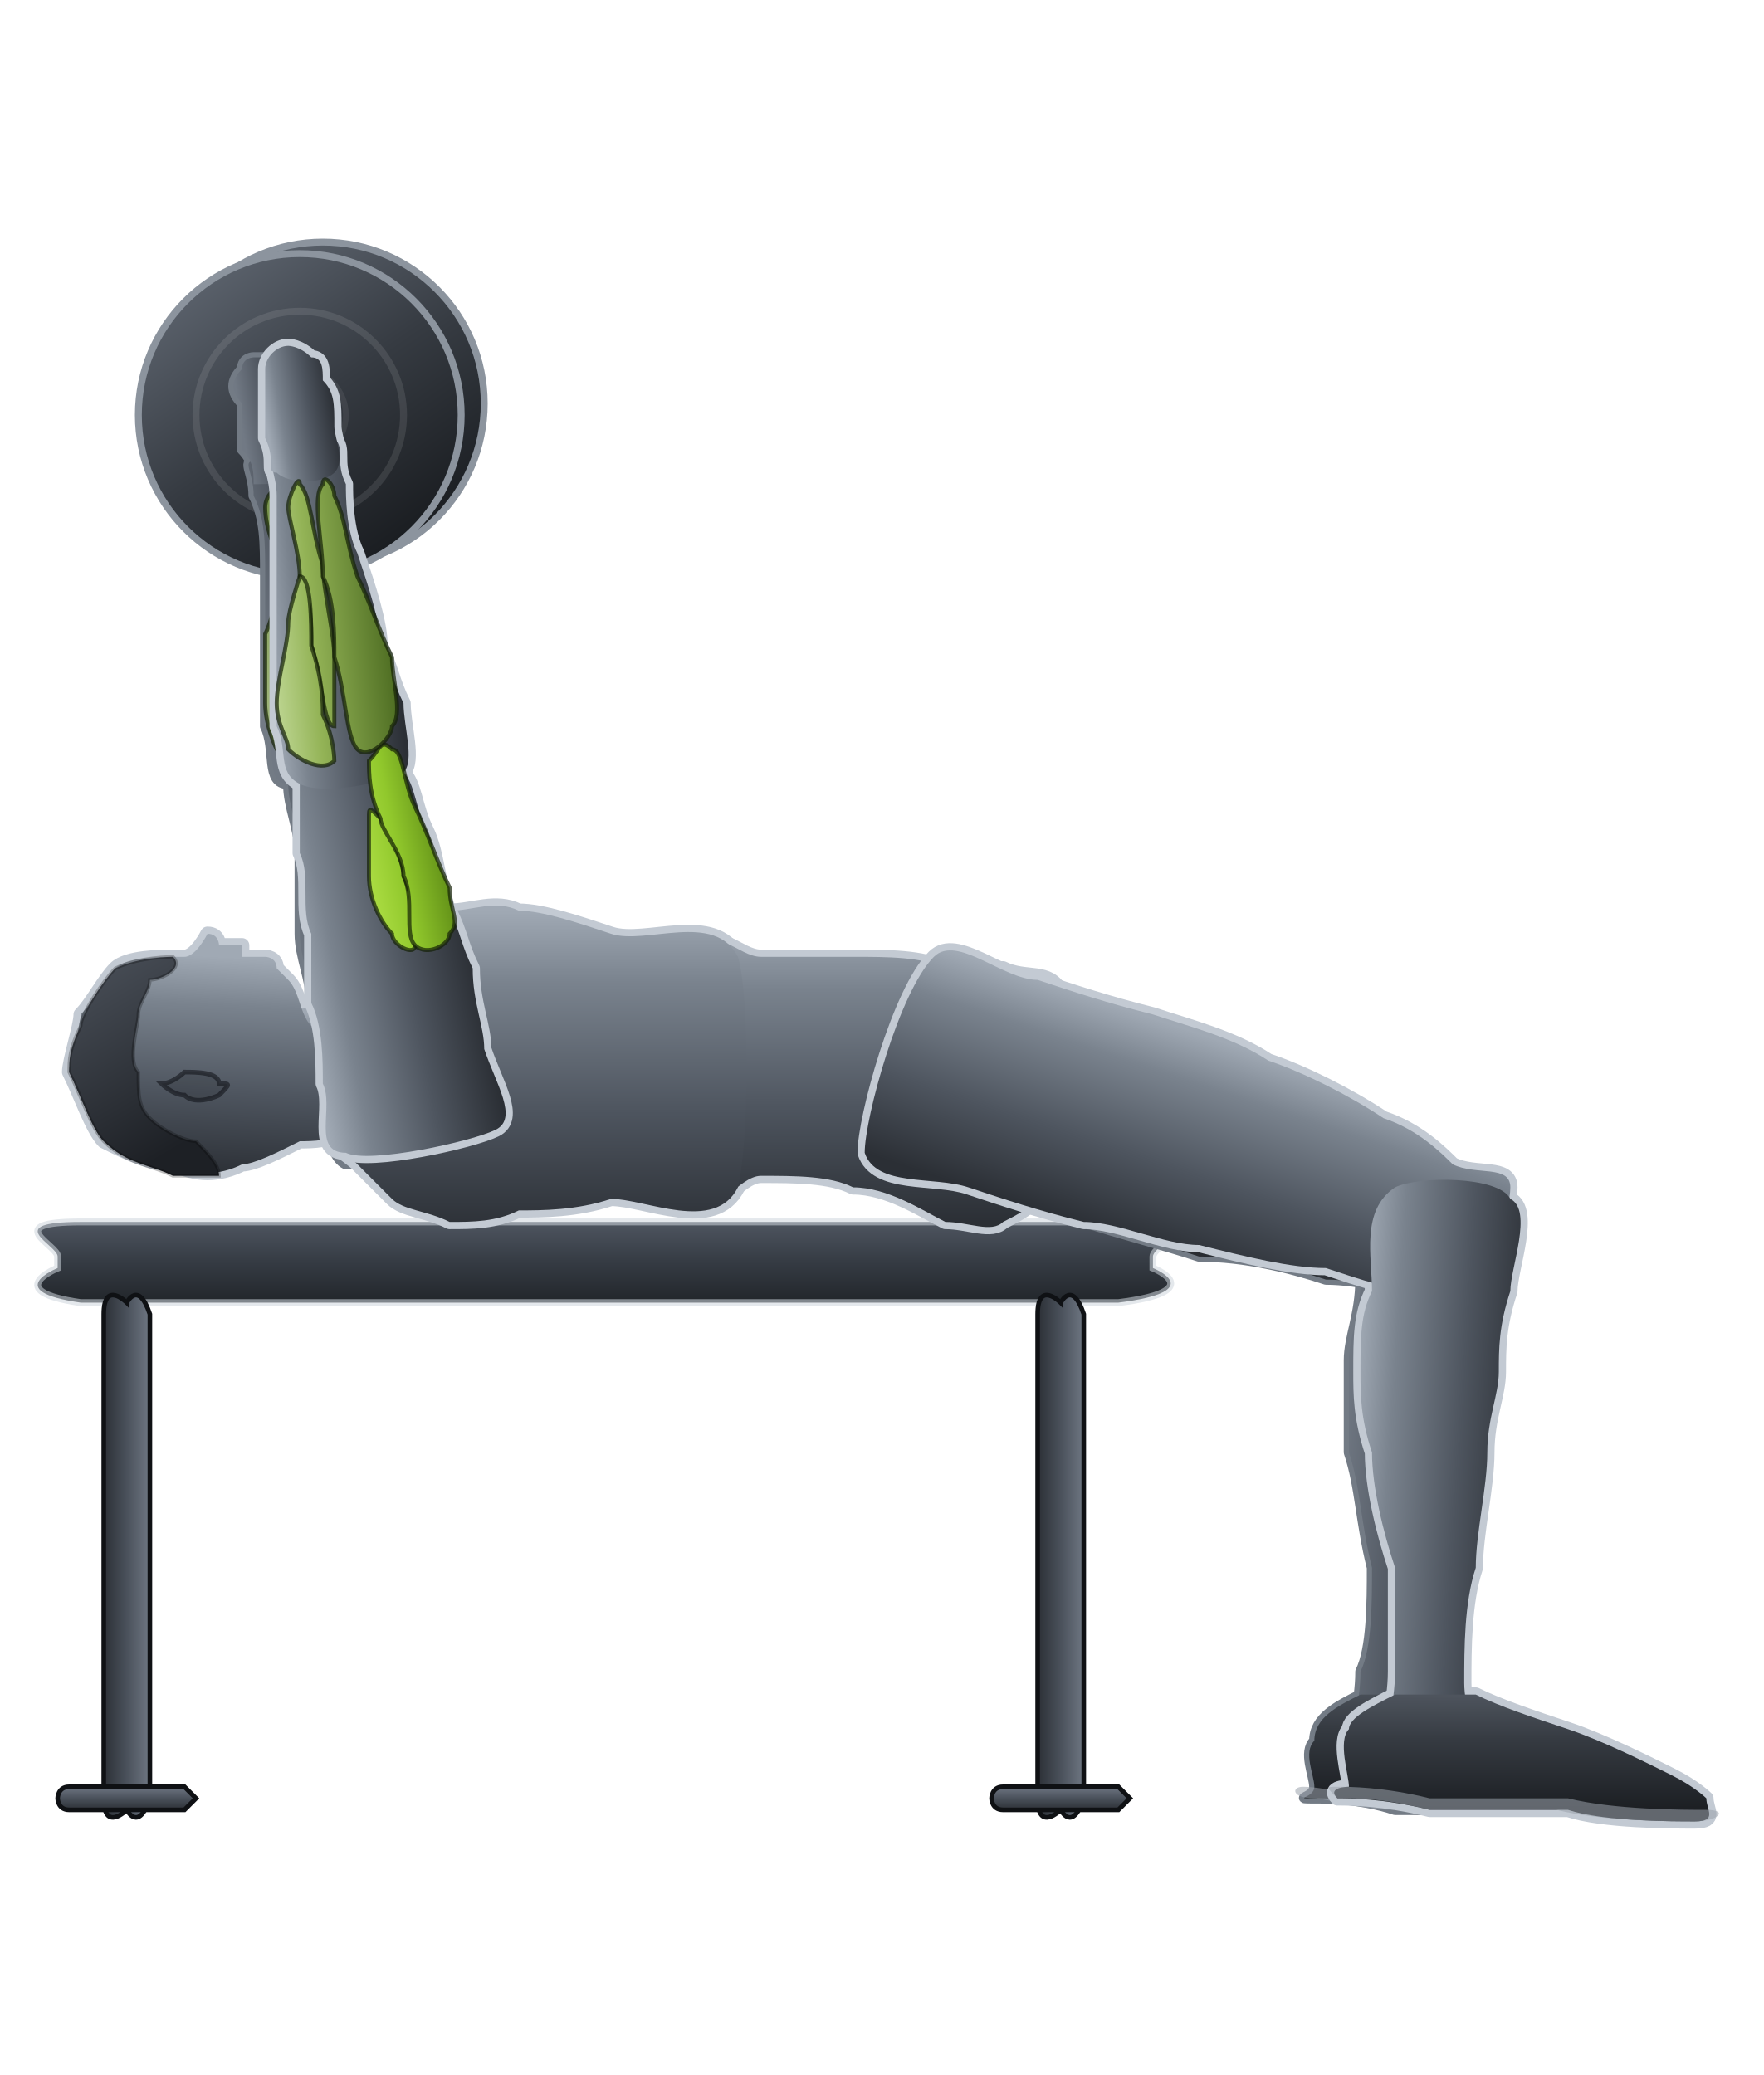
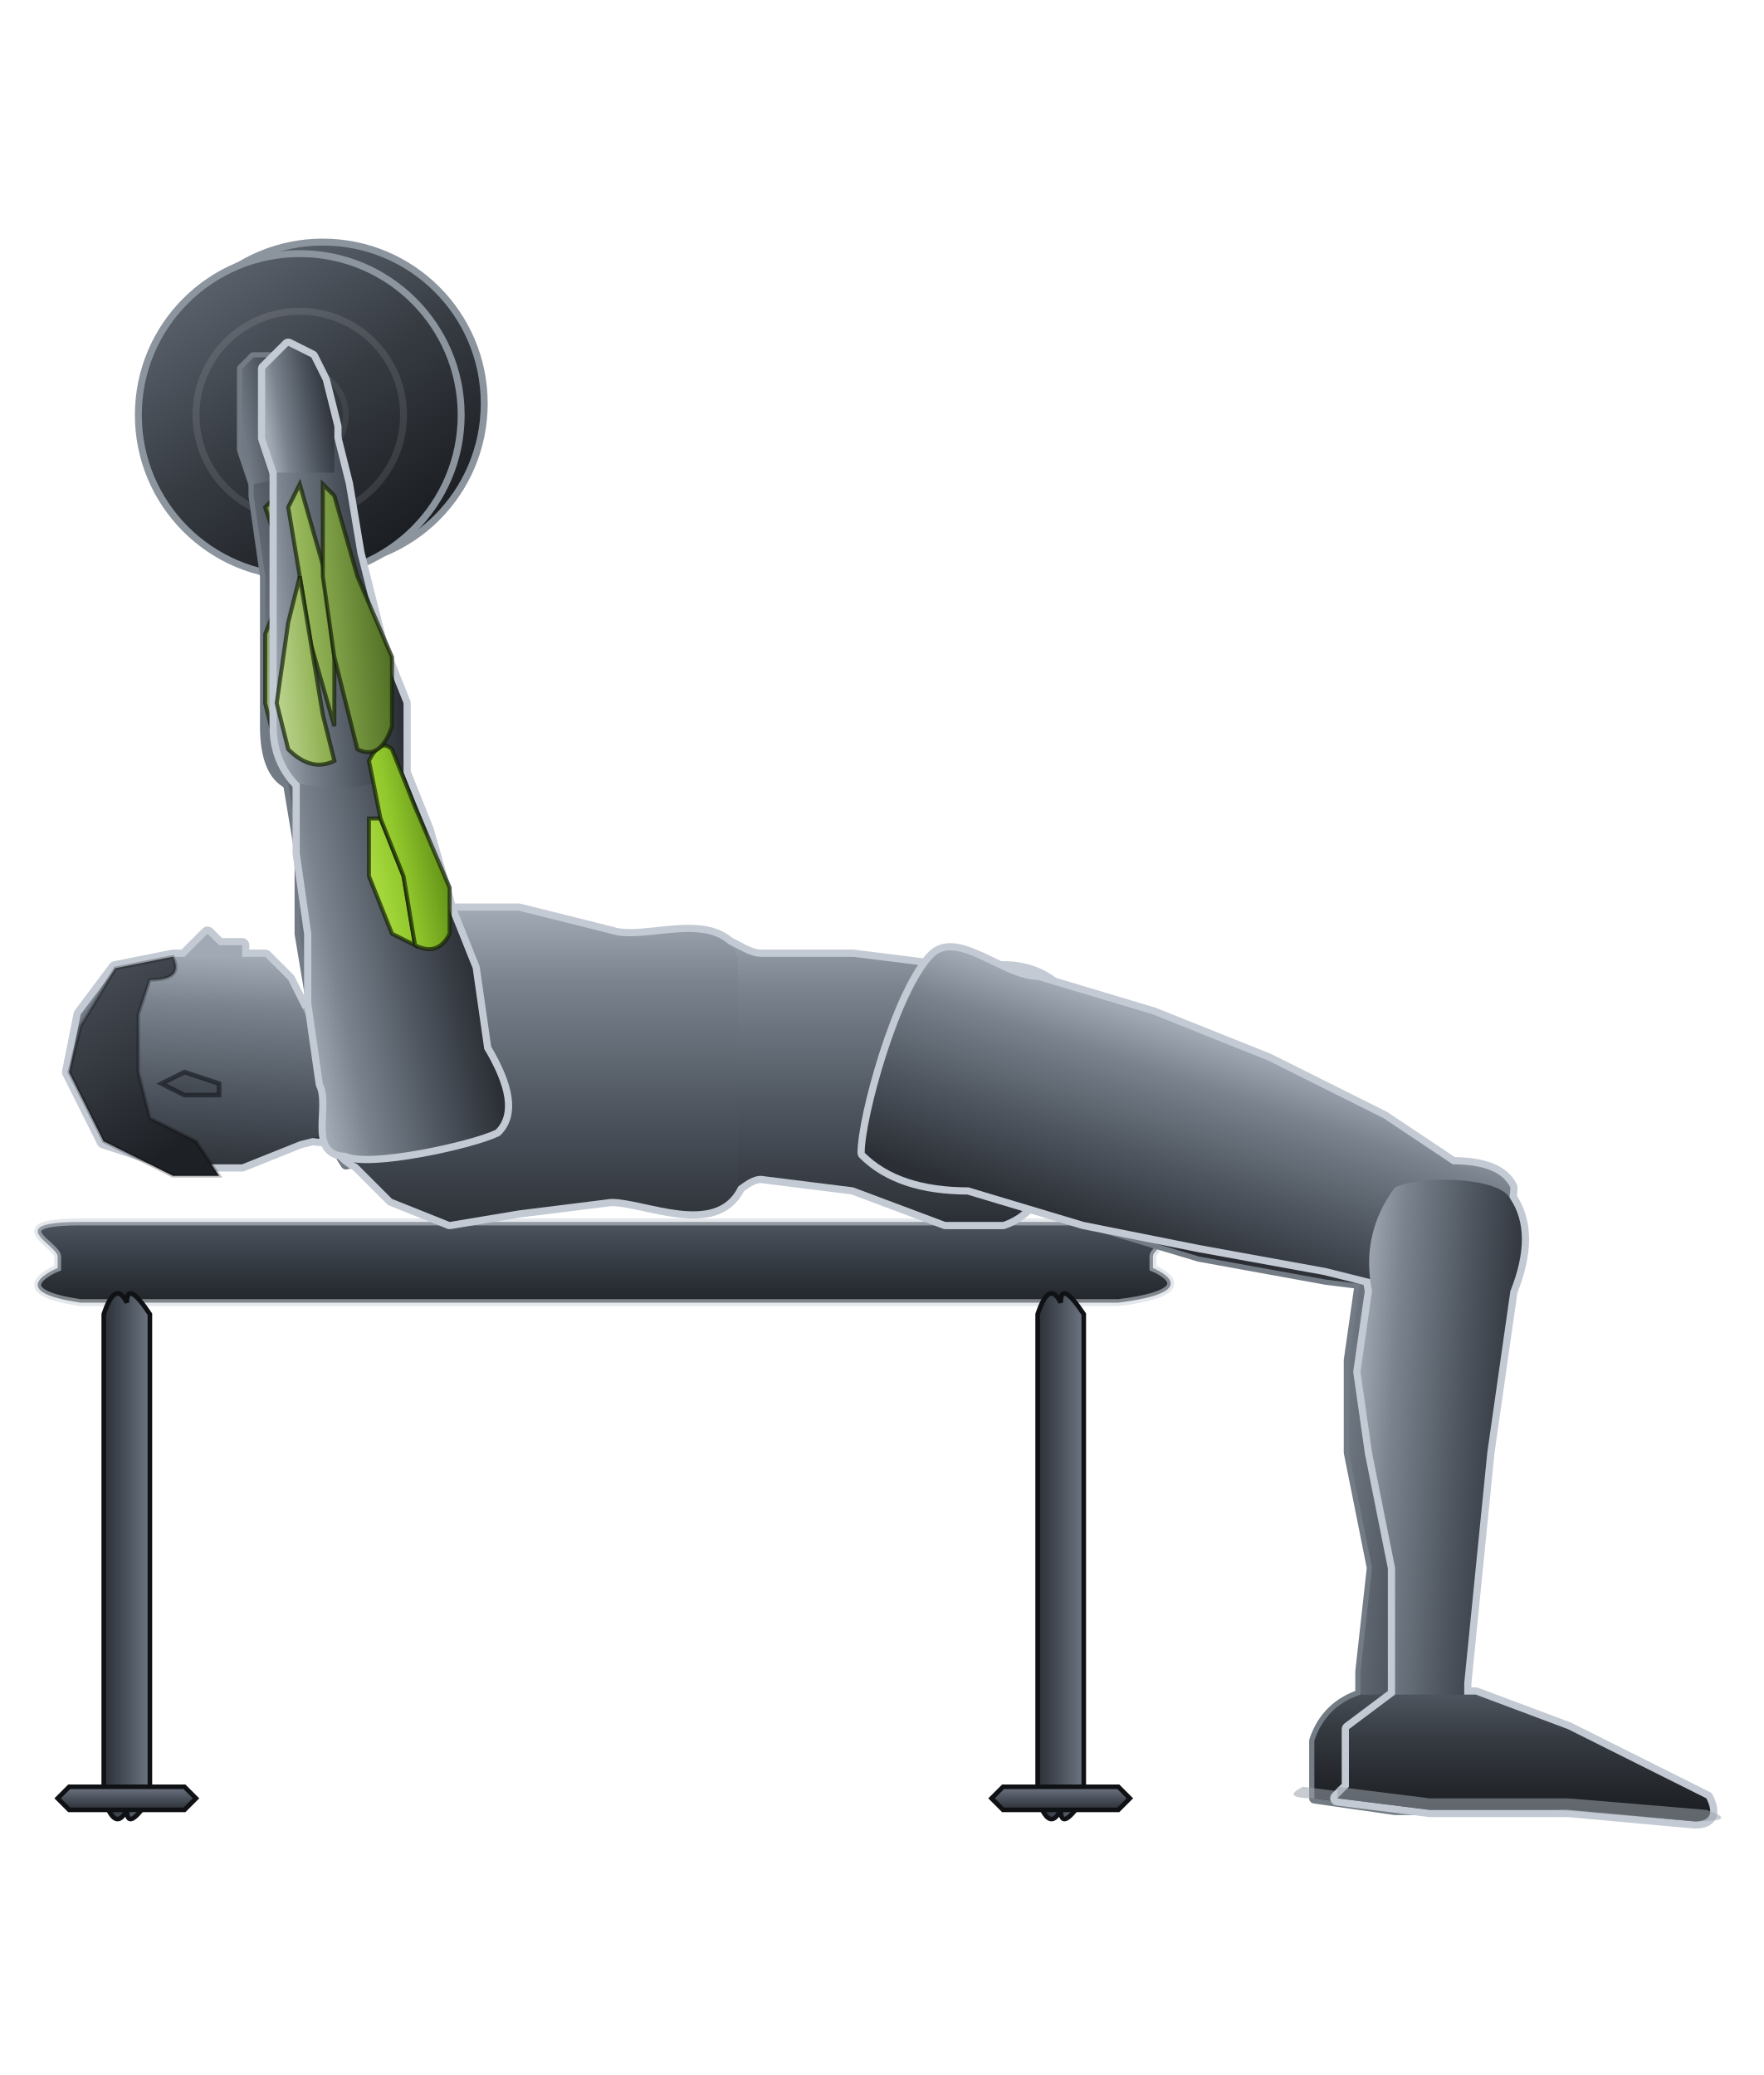
<svg xmlns="http://www.w3.org/2000/svg" viewBox="-5 -93 153 180">
  <defs>
-     <linearGradient id="par" x1="0" y1="0" x2="0.4" y2="1">
+     <linearGradient id="V" x1="0" x2=".4" y1="0" y2="1">
      <stop offset="0" stop-color="#4C525B" />
      <stop offset="1" stop-color="#1D2025" />
    </linearGradient>
-     <linearGradient id="Tmetal">
+     <linearGradient id="k">
      <stop offset="0" stop-color="#E3E7EC" />
-       <stop offset="0.35" stop-color="#A9B0B9" />
+       <stop offset=".35" stop-color="#A9B0B9" />
      <stop offset="1" stop-color="#4A5059" />
    </linearGradient>
-     <linearGradient id="Tdisc">
+     <linearGradient id="j">
      <stop offset="0" stop-color="#5A616B" />
-       <stop offset="0.5" stop-color="#363B42" />
+       <stop offset=".5" stop-color="#363B42" />
      <stop offset="1" stop-color="#1B1E22" />
    </linearGradient>
-     <linearGradient id="Tcadru">
+     <linearGradient id="i">
      <stop offset="0" stop-color="#6E7682" />
-       <stop offset="0.5" stop-color="#4A515B" />
+       <stop offset=".5" stop-color="#4A515B" />
      <stop offset="1" stop-color="#2C3036" />
    </linearGradient>
-     <linearGradient id="Ttapiterie">
+     <linearGradient id="h">
      <stop offset="0" stop-color="#4E5560" />
-       <stop offset="0.5" stop-color="#353B43" />
+       <stop offset=".5" stop-color="#353B43" />
      <stop offset="1" stop-color="#22262B" />
    </linearGradient>
-     <linearGradient id="Ts">
+     <linearGradient id="g">
      <stop offset="0" stop-color="#BFD794" />
-       <stop offset="0.35" stop-color="#93B356" />
+       <stop offset=".35" stop-color="#93B356" />
      <stop offset="1" stop-color="#4B6A20" />
    </linearGradient>
-     <linearGradient id="Tp">
+     <linearGradient id="f">
      <stop offset="0" stop-color="#F2FFC8" />
-       <stop offset="0.25" stop-color="#CDF760" />
-       <stop offset="0.7" stop-color="#91C82C" />
+       <stop offset=".25" stop-color="#CDF760" />
+       <stop offset=".7" stop-color="#91C82C" />
      <stop offset="1" stop-color="#5A8714" />
    </linearGradient>
-     <linearGradient id="Tpiele">
+     <linearGradient id="e">
      <stop offset="0" stop-color="#A0A9B4" />
-       <stop offset="0.22" stop-color="#7A838E" />
-       <stop offset="0.62" stop-color="#4E555F" />
+       <stop offset=".22" stop-color="#7A838E" />
+       <stop offset=".62" stop-color="#4E555F" />
      <stop offset="1" stop-color="#2B2F35" />
    </linearGradient>
-     <linearGradient id="Tsd">
+     <linearGradient id="d">
      <stop offset="0" stop-color="#9CB377" />
-       <stop offset="0.4" stop-color="#6E8B40" />
+       <stop offset=".4" stop-color="#6E8B40" />
      <stop offset="1" stop-color="#384F19" />
    </linearGradient>
-     <linearGradient id="Tpd">
+     <linearGradient id="c">
      <stop offset="0" stop-color="#CBEE80" />
-       <stop offset="0.4" stop-color="#94C43B" />
+       <stop offset=".4" stop-color="#94C43B" />
      <stop offset="1" stop-color="#4A7012" />
    </linearGradient>
-     <linearGradient id="Tpantof">
+     <linearGradient id="b">
      <stop offset="0" stop-color="#5B626C" />
-       <stop offset="0.5" stop-color="#353A41" />
+       <stop offset=".5" stop-color="#353A41" />
      <stop offset="1" stop-color="#1C1F23" />
    </linearGradient>
-     <linearGradient id="TpieleDep">
+     <linearGradient id="a">
      <stop offset="0" stop-color="#717984" />
-       <stop offset="0.35" stop-color="#525963" />
+       <stop offset=".35" stop-color="#525963" />
      <stop offset="1" stop-color="#26292E" />
    </linearGradient>
-     <path id="g0" d="M-3,-10C-1,-12 3,-8 6,-8C9,-7 12,-6 16,-5C19,-4 23,-3 26,-1C29,0 33,3 36,4C38,6 41,7 42,8C44,9 47,8 47,10C47,12 45,19 43,20C42,22 41,20 39,19C37,19 34,18 31,18C28,17 24,16 20,16C17,15 13,14 10,13C6,12 3,11 0,10C-3,9 -8,10 -9,7C-10,4 -6,-7 -3,-10Z" />
-     <linearGradient id="g1" href="#TpieleDep" gradientUnits="userSpaceOnUse" x1="24" y1="-2" x2="18" y2="16" />
-     <path id="g2" d="M47,11C49,13 46,17 46,20C46,22 45,24 45,27C45,29 44,31 44,34C43,37 42,40 42,43C41,47 41,50 40,53C40,55 41,58 40,59C39,60 35,59 34,58C33,57 34,55 34,52C35,50 35,46 35,43C34,39 34,36 33,33C33,30 33,28 33,25C33,23 34,21 34,18C35,16 34,11 37,10C39,9 46,10 47,11Z" />
-     <linearGradient id="g3" href="#TpieleDep" gradientUnits="userSpaceOnUse" x1="32" y1="35" x2="47" y2="36" />
-     <path id="g4" d="M30,62C30,61 29,59 30,58C30,56 32,55 34,54C36,54 38,54 40,54C43,54 46,56 49,57C52,58 56,59 58,60C60,61 61,62 61,63C62,63 62,64 60,64C58,64 53,64 49,64C45,64 40,64 37,64C34,63 31,63 30,63C28,63 30,63 30,62Z" />
-     <linearGradient id="g5" href="#Tpantof" gradientUnits="userSpaceOnUse" x1="49" y1="51" x2="49" y2="63" />
-     <path id="g6" d="M-54,8C-56,7 -55,3 -56,1C-56,-1 -57,-4 -57,-6C-57,-8 -58,-10 -58,-12C-58,-14 -58,-16 -58,-19C-58,-21 -59,-23 -59,-25C-59,-26 -61,-28 -59,-29C-58,-30 -53,-32 -51,-31C-50,-31 -50,-28 -50,-26C-49,-25 -49,-23 -48,-21C-47,-19 -46,-17 -46,-15C-45,-13 -44,-11 -44,-9C-43,-7 -42,-4 -42,-2C-41,0 -39,3 -41,5C-43,6 -51,8 -54,8Z" />
-     <linearGradient id="g7" href="#TpieleDep" gradientUnits="userSpaceOnUse" x1="-59" y1="-12" x2="-45" y2="-15" />
-     <path id="g8" d="M-48,-11C-49,-10 -50,-11 -51,-12C-52,-13 -52,-15 -53,-17C-53,-18 -53,-21 -53,-21C-53,-22 -53,-23 -52,-22C-52,-22 -50,-19 -49,-17C-49,-15 -48,-12 -48,-11Z" />
-     <linearGradient id="g9" href="#Tpd" gradientUnits="userSpaceOnUse" x1="-59" y1="-12" x2="-45" y2="-15" />
-     <path id="ga" d="M-48,-11C-49,-12 -49,-15 -49,-17C-50,-19 -52,-21 -52,-22C-53,-24 -53,-26 -53,-26C-52,-27 -52,-29 -51,-28C-50,-27 -50,-25 -49,-23C-48,-21 -47,-18 -46,-16C-45,-14 -45,-13 -45,-12C-46,-11 -48,-10 -48,-11Z" />
-     <path id="gb" d="M-59,-25C-61,-25 -60,-28 -61,-30C-61,-32 -61,-33 -61,-36C-61,-38 -61,-41 -61,-43C-61,-46 -61,-48 -62,-50C-62,-52 -63,-53 -62,-53C-61,-54 -58,-55 -57,-54C-56,-54 -57,-53 -56,-51C-56,-49 -55,-47 -54,-44C-54,-42 -53,-39 -52,-37C-51,-35 -51,-34 -50,-32C-50,-30 -49,-27 -50,-26C-52,-25 -57,-24 -59,-25Z" />
-     <linearGradient id="gc" href="#TpieleDep" gradientUnits="userSpaceOnUse" x1="-62" y1="-39" x2="-52" y2="-41" />
-     <path id="gd" d="M-56,-30C-57,-30 -57,-34 -58,-36C-58,-38 -59,-41 -59,-43C-60,-45 -61,-47 -61,-49C-61,-50 -60,-51 -60,-50C-59,-50 -58,-46 -58,-44C-57,-41 -56,-38 -56,-36C-56,-33 -56,-30 -56,-30Z" />
-     <linearGradient id="ge" href="#Tsd" gradientUnits="userSpaceOnUse" x1="-62" y1="-39" x2="-52" y2="-41" />
-     <path id="gf" d="M-56,-26C-57,-26 -59,-27 -60,-28C-60,-28 -61,-30 -61,-32C-61,-34 -61,-36 -61,-38C-60,-40 -60,-43 -59,-43C-59,-42 -58,-38 -58,-36C-57,-34 -57,-32 -57,-31C-56,-29 -56,-27 -56,-26Z" />
-     <path id="gg" d="M-54,-28C-53,-27 -51,-29 -51,-30C-50,-31 -51,-34 -52,-36C-52,-38 -54,-41 -55,-43C-55,-45 -56,-48 -57,-49C-57,-51 -58,-52 -58,-51C-58,-50 -58,-46 -57,-43C-57,-41 -56,-38 -56,-35C-55,-33 -55,-29 -54,-28Z" />
-     <path id="gh" d="M-62,-51C-62,-52 -62,-53 -63,-54C-63,-55 -63,-57 -63,-58C-64,-59 -64,-60 -63,-61C-63,-62 -62,-62 -62,-62C-61,-62 -60,-62 -59,-62C-59,-62 -58,-61 -58,-60C-57,-59 -57,-57 -57,-56C-57,-55 -56,-53 -57,-52C-58,-51 -61,-51 -62,-51Z" />
-     <linearGradient id="gi" href="#TpieleDep" gradientUnits="userSpaceOnUse" x1="-63" y1="-56" x2="-57" y2="-57" />
-     <path id="gj" d="M8,7C7,11 5,12 3,13C2,14 0,13 -2,13C-4,12 -7,10 -10,10C-12,9 -15,9 -18,9C-20,9 -22,13 -23,10C-24,7 -24,-7 -23,-10C-22,-13 -20,-10 -18,-10C-15,-10 -12,-10 -10,-10C-7,-10 -4,-10 -2,-9C0,-9 2,-9 3,-9C5,-8 7,-9 8,-7C9,-4 9,4 8,7Z" />
-     <linearGradient id="gk" href="#Tpiele" gradientUnits="userSpaceOnUse" x1="-11" y1="-13" x2="-11" y2="13" />
-     <path id="gl" d="M-20,10C-22,14 -28,11 -31,11C-34,12 -37,12 -39,12C-41,13 -43,13 -45,13C-47,12 -49,12 -50,11C-51,10 -52,9 -53,8C-54,7 -55,7 -55,5C-56,3 -56,-3 -55,-5C-55,-7 -54,-6 -53,-7C-52,-8 -51,-10 -50,-11C-49,-12 -47,-13 -45,-14C-43,-14 -41,-15 -39,-14C-37,-14 -34,-13 -31,-12C-28,-11 -22,-14 -20,-10C-19,-7 -19,6 -20,10Z" />
-     <linearGradient id="gm" href="#Tpiele" gradientUnits="userSpaceOnUse" x1="-37" y1="-14" x2="-37" y2="14" />
-     <path id="gn" d="M-52,5C-54,7 -61,5 -63,4C-64,2 -64,-3 -62,-4C-60,-6 -53,-6 -51,-5C-50,-3 -50,4 -52,5Z" />
-     <linearGradient id="go" href="#Tpiele" gradientUnits="userSpaceOnUse" x1="-56" y1="-5" x2="-57" y2="5" />
-     <path id="gp" d="M-54,5C-55,6 -57,6 -58,6C-60,7 -62,8 -63,8C-65,9 -67,9 -69,8C-71,8 -73,7 -75,6C-76,5 -77,2 -78,0C-78,-1 -77,-4 -77,-5C-76,-6 -75,-8 -74,-9C-73,-10 -70,-10 -69,-10C-68,-10 -68,-10 -68,-10C-67,-10 -66,-12 -66,-12C-65,-12 -65,-11 -65,-11C-64,-11 -64,-11 -63,-11C-63,-11 -63,-10 -63,-10C-62,-10 -62,-10 -61,-10C-61,-10 -60,-10 -60,-9C-60,-9 -59,-8 -59,-8C-58,-7 -58,-5 -57,-4C-56,-4 -54,-5 -53,-4C-53,-3 -53,3 -54,5Z" />
-     <linearGradient id="gq" href="#Tpiele" gradientUnits="userSpaceOnUse" x1="-65" y1="-10" x2="-66" y2="9" />
-     <path id="gr" d="M-3,-10C-1,-12 3,-8 6,-8C9,-7 12,-6 16,-5C19,-4 23,-3 26,-1C29,0 33,2 36,4C39,5 41,7 42,8C44,9 47,8 47,10C47,12 45,19 43,20C42,22 41,19 39,19C37,19 34,18 31,17C28,17 24,16 20,15C17,15 13,13 10,13C6,12 3,11 0,10C-3,9 -8,10 -9,7C-9,4 -6,-7 -3,-10Z" />
-     <linearGradient id="gs" href="#Tpiele" gradientUnits="userSpaceOnUse" x1="24" y1="-2" x2="18" y2="16" />
-     <path id="gt" d="M47,11C49,12 47,17 47,19C46,22 46,24 46,26C46,28 45,30 45,33C45,36 44,40 44,43C43,46 43,50 43,53C43,55 44,58 43,59C42,60 38,59 37,58C36,57 37,55 37,52C37,50 37,46 37,43C36,40 35,36 35,33C34,30 34,28 34,26C34,23 34,21 35,19C35,16 34,12 37,10C39,9 46,9 47,11Z" />
-     <linearGradient id="gu" href="#Tpiele" gradientUnits="userSpaceOnUse" x1="33" y1="35" x2="48" y2="36" />
-     <path id="gv" d="M33,62C33,61 32,58 33,57C33,56 35,55 37,54C39,54 41,54 44,54C46,55 49,56 52,57C55,58 59,60 61,61C63,62 64,63 64,63C64,64 65,65 63,65C61,65 55,65 52,64C48,64 43,64 40,64C36,63 33,63 32,63C31,62 33,62 33,62Z" />
-     <linearGradient id="gw" href="#Tpantof" gradientUnits="userSpaceOnUse" x1="52" y1="52" x2="52" y2="64" />
-     <path id="gx" d="M-54,7C-57,7 -55,3 -56,1C-56,-1 -56,-4 -57,-6C-57,-8 -57,-10 -57,-12C-58,-14 -57,-17 -58,-19C-58,-21 -58,-23 -58,-25C-58,-27 -59,-29 -58,-30C-57,-31 -52,-32 -50,-31C-49,-31 -49,-28 -49,-26C-48,-25 -48,-23 -47,-21C-46,-19 -46,-16 -45,-14C-44,-12 -44,-11 -43,-9C-43,-6 -42,-4 -42,-2C-41,1 -39,4 -41,5C-43,6 -52,8 -54,7Z" />
-     <linearGradient id="gy" href="#Tpiele" gradientUnits="userSpaceOnUse" x1="-59" y1="-12" x2="-44" y2="-15" />
-     <path id="gz" d="M-48,-11C-48,-10 -50,-11 -50,-12C-51,-13 -52,-15 -52,-17C-52,-18 -52,-21 -52,-22C-52,-23 -52,-23 -51,-22C-51,-22 -49,-19 -49,-17C-48,-15 -48,-12 -48,-11Z" />
-     <linearGradient id="g10" href="#Tp" gradientUnits="userSpaceOnUse" x1="-59" y1="-12" x2="-44" y2="-15" />
-     <path id="g11" d="M-48,-11C-49,-12 -48,-15 -49,-17C-49,-19 -51,-21 -51,-22C-52,-24 -52,-26 -52,-27C-51,-28 -51,-29 -50,-28C-49,-28 -49,-25 -48,-23C-47,-21 -46,-18 -45,-16C-45,-14 -44,-13 -45,-12C-45,-11 -47,-10 -48,-11Z" />
-     <path id="g12" d="M-58,-25C-60,-26 -59,-28 -60,-30C-60,-32 -60,-34 -60,-36C-60,-38 -60,-41 -60,-44C-60,-46 -60,-49 -60,-50C-60,-52 -61,-53 -60,-54C-59,-55 -56,-55 -55,-55C-54,-54 -55,-53 -54,-51C-54,-50 -54,-47 -53,-45C-52,-42 -51,-39 -51,-37C-50,-35 -50,-34 -49,-32C-49,-30 -48,-27 -49,-26C-51,-25 -56,-24 -58,-25Z" />
-     <linearGradient id="g13" href="#Tpiele" gradientUnits="userSpaceOnUse" x1="-61" y1="-40" x2="-50" y2="-41" />
-     <path id="g14" d="M-55,-30C-56,-30 -56,-34 -57,-37C-57,-39 -57,-41 -58,-43C-58,-45 -59,-48 -59,-49C-59,-50 -58,-52 -58,-51C-57,-50 -57,-47 -56,-44C-56,-42 -55,-38 -55,-36C-55,-34 -55,-30 -55,-30Z" />
-     <linearGradient id="g15" href="#Ts" gradientUnits="userSpaceOnUse" x1="-61" y1="-40" x2="-50" y2="-41" />
-     <path id="g16" d="M-55,-27C-56,-26 -58,-27 -59,-28C-59,-29 -60,-30 -60,-32C-60,-34 -59,-37 -59,-39C-59,-40 -58,-43 -58,-43C-57,-43 -57,-39 -57,-37C-56,-34 -56,-32 -56,-31C-55,-29 -55,-27 -55,-27Z" />
-     <path id="g17" d="M-53,-28C-52,-27 -50,-29 -50,-30C-49,-31 -50,-34 -50,-36C-51,-38 -52,-41 -53,-43C-54,-46 -54,-48 -55,-50C-55,-51 -56,-52 -56,-51C-57,-50 -56,-46 -56,-43C-55,-41 -55,-38 -55,-36C-54,-33 -54,-29 -53,-28Z" />
-     <path id="g18" d="M-60,-52C-61,-52 -60,-53 -61,-55C-61,-56 -61,-57 -61,-59C-61,-60 -61,-61 -61,-61C-61,-62 -60,-63 -59,-63C-59,-63 -58,-63 -57,-62C-56,-62 -56,-61 -56,-60C-55,-59 -55,-58 -55,-56C-55,-55 -54,-53 -55,-52C-56,-51 -59,-51 -60,-52Z" />
-     <linearGradient id="g19" href="#Tpiele" gradientUnits="userSpaceOnUse" x1="-61" y1="-57" x2="-55" y2="-58" />
-     <linearGradient id="g1a" href="#Ttapiterie" gradientUnits="userSpaceOnUse" x1="-32" y1="13" x2="-32" y2="20" />
-     <linearGradient id="g1b" href="#Tcadru" gradientUnits="userSpaceOnUse" x1="-71" y1="42" x2="-75" y2="42" />
-     <linearGradient id="g1c" href="#Tcadru" gradientUnits="userSpaceOnUse" x1="10" y1="42" x2="6" y2="42" />
-     <linearGradient id="g1d" href="#Tcadru" gradientUnits="userSpaceOnUse" x1="-73" y1="62" x2="-73" y2="64" />
-     <linearGradient id="g1e" href="#Tcadru" gradientUnits="userSpaceOnUse" x1="8" y1="62" x2="8" y2="64" />
-     <linearGradient id="g1f" href="#Tdisc" gradientUnits="userSpaceOnUse" x1="-64" y1="-69" x2="-49" y2="-46" />
-     <linearGradient id="g1g" href="#Tdisc" gradientUnits="userSpaceOnUse" x1="-66" y1="-69" x2="-50" y2="-46" />
-     <linearGradient id="g1h" href="#Tmetal" gradientUnits="userSpaceOnUse" x1="-59" y1="-59" x2="-57" y2="-56" />
+     <linearGradient id="z" x1="24" x2="18" y1="-2" y2="16" gradientUnits="userSpaceOnUse" href="#a" />
+     <linearGradient id="A" x1="32" x2="47" y1="35" y2="36" gradientUnits="userSpaceOnUse" href="#a" />
+     <linearGradient id="B" x1="49" x2="49" y1="51" y2="63" gradientUnits="userSpaceOnUse" href="#b" />
+     <linearGradient id="C" x1="-59" x2="-45" y1="-12" y2="-15" gradientUnits="userSpaceOnUse" href="#a" />
+     <linearGradient id="F" x1="-59" x2="-45" y1="-12" y2="-15" gradientUnits="userSpaceOnUse" href="#c" />
+     <linearGradient id="D" x1="-62" x2="-52" y1="-39" y2="-41" gradientUnits="userSpaceOnUse" href="#a" />
+     <linearGradient id="J" x1="-62" x2="-52" y1="-39" y2="-41" gradientUnits="userSpaceOnUse" href="#d" />
+     <linearGradient id="E" x1="-63" x2="-57" y1="-56" y2="-57" gradientUnits="userSpaceOnUse" href="#a" />
+     <linearGradient id="R" x1="-11" x2="-11" y1="-13" y2="13" gradientUnits="userSpaceOnUse" href="#e" />
+     <linearGradient id="S" x1="-37" x2="-37" y1="-14" y2="14" gradientUnits="userSpaceOnUse" href="#e" />
+     <linearGradient id="T" x1="-56" x2="-57" y1="-5" y2="5" gradientUnits="userSpaceOnUse" href="#e" />
+     <linearGradient id="U" x1="-65" x2="-66" y1="-10" y2="9" gradientUnits="userSpaceOnUse" href="#e" />
+     <linearGradient id="Z" x1="24" x2="18" y1="-2" y2="16" gradientUnits="userSpaceOnUse" href="#e" />
+     <linearGradient id="aa" x1="33" x2="48" y1="35" y2="36" gradientUnits="userSpaceOnUse" href="#e" />
+     <linearGradient id="ab" x1="52" x2="52" y1="52" y2="64" gradientUnits="userSpaceOnUse" href="#b" />
+     <linearGradient id="af" x1="-59" x2="-44" y1="-12" y2="-15" gradientUnits="userSpaceOnUse" href="#e" />
+     <linearGradient id="ai" x1="-59" x2="-44" y1="-12" y2="-15" gradientUnits="userSpaceOnUse" href="#f" />
+     <linearGradient id="ag" x1="-61" x2="-50" y1="-40" y2="-41" gradientUnits="userSpaceOnUse" href="#e" />
+     <linearGradient id="al" x1="-61" x2="-50" y1="-40" y2="-41" gradientUnits="userSpaceOnUse" href="#g" />
+     <linearGradient id="ah" x1="-61" x2="-55" y1="-57" y2="-58" gradientUnits="userSpaceOnUse" href="#e" />
+     <linearGradient id="l" x1="-32" x2="-32" y1="13" y2="20" gradientUnits="userSpaceOnUse" href="#h" />
+     <linearGradient id="m" x1="-71" x2="-75" y1="42" y2="42" gradientUnits="userSpaceOnUse" href="#i" />
+     <linearGradient id="n" x1="10" x2="6" y1="42" y2="42" gradientUnits="userSpaceOnUse" href="#i" />
+     <linearGradient id="o" x1="-73" x2="-73" y1="62" y2="64" gradientUnits="userSpaceOnUse" href="#i" />
+     <linearGradient id="p" x1="8" x2="8" y1="62" y2="64" gradientUnits="userSpaceOnUse" href="#i" />
+     <linearGradient id="q" x1="-64" x2="-49" y1="-69" y2="-46" gradientUnits="userSpaceOnUse" href="#j" />
+     <linearGradient id="r" x1="-66" x2="-50" y1="-69" y2="-46" gradientUnits="userSpaceOnUse" href="#j" />
+     <linearGradient id="s" x1="-59" x2="-57" y1="-59" y2="-56" gradientUnits="userSpaceOnUse" href="#k" />
+     <path id="t" d="M-3-10c2-2 6 2 9 2l10 3 10 4 10 5 6 4q4 0 5 2c0 2-2 9-4 10q-1 2-4-1l-8-1-11-2-10-3-10-3q-6 0-9-3c-1-3 3-14 6-17" />
+     <path id="u" d="M47 11c2 2-1 6-1 9l-1 7-1 7-2 9-2 10v6q-3 1-6-1v-6l1-9-2-10v-8l1-7q0-5 3-8c2-1 9 0 10 1" />
+     <path id="v" d="M30 62v-4q1-3 4-4h6l9 3 9 3 3 3q2 1-1 1H37l-7-1z" />
+     <path id="w" d="M-54 8q-2-3-2-7l-1-7-1-6v-7l-1-6v-4q3-2 8-2l1 5 2 5 2 6 2 6 2 7q3 4 1 7z" />
+     <path id="G" d="M-48-11q-1 1-3-1l-2-5v-4q0-2 1-1l3 5z" />
+     <path id="I" d="m-48-11-1-6-3-5-1-4 2-2 2 5 3 7 1 4z" />
+     <path id="x" d="M-59-25q-2-1-2-5v-13l-1-7v-3q3-2 5-1l1 3 2 7 2 7 2 5v6q-4 2-9 1" />
+     <path id="K" d="m-56-30-2-6-1-7-2-6 1-1 2 6 2 8z" />
+     <path id="L" d="m-56-26-4-2-1-4v-6l2-5 1 7 1 5z" />
+     <path id="M" d="M-54-28q2 1 3-2 1-2-1-6l-3-7-2-6-1-2 1 8 1 8z" />
+     <path id="y" d="m-62-51-1-3v-7l1-1h3l1 2 1 4v4z" />
+     <path id="N" d="M8 7q-2 5-5 6h-5l-8-3-8-1c-2 0-4 4-5 1v-20c1-3 3 0 5 0h8l8 1h5q3 0 5 2z" />
+     <path id="O" d="M-20 10c-2 4-8 1-11 1l-8 1-6 1-5-2-3-3q-2-1-2-3V-5q0-2 2-2l3-4 5-3h6l8 2c3 1 9-2 11 2z" />
+     <path id="P" d="M-52 5c-2 2-9 0-11-1q-2-5 1-8c2-2 9-2 11-1 1 2 1 9-1 10" />
+     <path id="Q" d="m-54 5-4 1-5 2h-6l-6-2-3-6 1-5 3-4 5-1h1l2-2 1 1h2v1h2l1 1 1 1 2 4h4z" />
+     <path id="W" d="M-3-10c2-2 6 2 9 2l10 3 10 4 10 5 6 4q4 0 5 2c0 2-2 9-4 10-1 2-2-1-4-1l-8-2-11-2-10-2-10-3q-6 0-9-3c0-3 3-14 6-17" />
+     <path id="X" d="M47 11q2 3 0 8l-1 7-1 7-1 10-1 10v6q-3 1-6-1V43l-2-10-1-7 1-7q-1-5 2-9c2-1 9-1 10 1" />
+     <path id="Y" d="M33 62v-5l4-3h7l8 3 12 6q1 2-1 2l-11-1H40l-8-1z" />
+     <path id="ac" d="M-54 7c-3 0-1-4-2-6l-1-7v-6l-1-7v-11q3-2 8-1l1 5 2 5 2 7 2 5 1 7q3 5 1 7c-2 1-11 3-13 2" />
+     <path id="aj" d="m-48-11-2-1-2-5v-5h1l2 5z" />
+     <path id="ak" d="m-48-11-1-6-2-5-1-5q1-2 2-1l2 5 3 7v4q-1 2-3 1" />
+     <path id="ad" d="M-58-25q-2-2-2-5v-24l5-1 1 4 1 6 2 8 2 5v6q-4 2-9 1" />
+     <path id="am" d="m-55-30-2-7-1-6-1-6 1-2 2 7 1 8z" />
+     <path id="an" d="M-55-27q-2 1-4-1l-1-4 1-7 1-4 1 6 1 6z" />
+     <path id="ao" d="M-53-28q2 1 3-2v-6l-3-7-2-7-1-1v8l1 7z" />
+     <path id="ae" d="m-60-52-1-3v-6l2-2 2 1 1 2 1 4v4z" />
  </defs>
-   <path d="M-3,65H146" stroke="rgba(255,255,255,0.10)" stroke-width="0.9" />
-   <g transform="translate(79,0)">
-     <path d="M-77,13C-69,13 6,13 13,13C21,13 16,15 16,16C16,16 16,17 16,17C16,17 21,19 13,20C6,20 -69,20 -77,20C-84,19 -79,17 -79,17C-79,17 -79,16 -79,16C-79,15 -84,13 -77,13Z" fill="url(#g1a)" stroke="rgba(205,212,220,0.55)" stroke-width="0.6" />
-     <path d="M-71,21C-71,25 -71,59 -71,63C-72,66 -73,64 -73,64C-73,65 -73,65 -73,64C-73,64 -75,66 -75,63C-75,59 -75,25 -75,21C-75,18 -73,20 -73,20C-73,19 -73,19 -73,20C-73,20 -72,18 -71,21Z" fill="url(#g1b)" stroke="#0F1114" stroke-width="0.4" />
-     <path d="M10,21C10,25 10,59 10,63C9,66 8,64 8,64C8,65 8,65 8,64C8,64 6,66 6,63C6,59 6,25 6,21C6,18 8,20 8,20C8,19 8,19 8,20C8,20 9,18 10,21Z" fill="url(#g1c)" stroke="#0F1114" stroke-width="0.4" />
-     <path d="M-78,62C-77,62 -69,62 -68,62C-68,62 -67,63 -67,63C-67,63 -67,63 -67,63C-67,63 -68,64 -68,64C-69,64 -77,64 -78,64C-79,64 -79,63 -79,63C-79,63 -79,63 -79,63C-79,63 -79,62 -78,62Z" fill="url(#g1d)" stroke="#0F1114" stroke-width="0.4" />
-     <path d="M3,62C4,62 12,62 13,62C13,62 14,63 14,63C14,63 14,63 14,63C14,63 13,64 13,64C12,64 4,64 3,64C2,64 2,63 2,63C2,63 2,63 2,63C2,63 2,62 3,62Z" fill="url(#g1e)" stroke="#0F1114" stroke-width="0.4" />
-     <circle cx="-56" cy="-58" r="14" fill="url(#g1f)" stroke="#8C949E" stroke-width="0.6" />
-     <circle cx="-58" cy="-57" r="14" fill="url(#g1g)" stroke="#8C949E" stroke-width="0.6" />
-     <circle cx="-58" cy="-57" r="9" fill="none" stroke="rgba(255,255,255,0.10)" stroke-width="0.6" />
-     <circle cx="-58" cy="-57" r="4" fill="none" stroke="rgba(255,255,255,0.07)" stroke-width="0.5" />
-     <circle cx="-58" cy="-57" r="2" fill="url(#g1h)" stroke="#0F1114" stroke-width="0.4" />
-     <g fill="#16191D" stroke="#737B85" stroke-width="0.9" stroke-linejoin="round">
-       <use href="#g0" />
-       <use href="#g2" />
-       <use href="#g4" />
-       <use href="#g6" />
-       <use href="#gb" />
-       <use href="#gh" />
+   <path stroke="rgba(255,255,255,0.10)" stroke-width=".9" d="M-3 65h149" />
+   <g transform="translate(79)">
+     <path fill="url(#l)" stroke="rgba(205,212,220,0.55)" stroke-width=".6" d="M-77 13h90c8 0 3 2 3 3v1s5 2-3 3h-90c-7-1-2-3-2-3v-1c0-1-5-3 2-3Z" />
+     <path fill="url(#m)" stroke="#0F1114" stroke-width=".4" d="M-71 21v42q-2 3-2 1 0 2 0 0-1 2-2-1V21q1-3 2-1 0-1 0 0 0-2 2 1Z" />
+     <path fill="url(#n)" stroke="#0F1114" stroke-width=".4" d="M10 21v42q-2 3-2 1 0 2 0 0-1 2-2-1V21q1-3 2-1 0-1 0 0 0-2 2 1Z" />
+     <path fill="url(#o)" stroke="#0F1114" stroke-width=".4" d="M-78 62h10l1 1-1 1h-10l-1-1z" />
+     <path fill="url(#p)" stroke="#0F1114" stroke-width=".4" d="M3 62h10l1 1-1 1H3l-1-1z" />
+     <circle cx="-56" cy="-58" r="14" fill="url(#q)" stroke="#8C949E" stroke-width=".6" />
+     <circle cx="-58" cy="-57" r="14" fill="url(#r)" stroke="#8C949E" stroke-width=".6" />
+     <circle cx="-58" cy="-57" r="9" fill="none" stroke="rgba(255,255,255,0.10)" stroke-width=".6" />
+     <circle cx="-58" cy="-57" r="4" fill="none" stroke="rgba(255,255,255,0.07)" stroke-width=".5" />
+     <circle cx="-58" cy="-57" r="2" fill="url(#s)" stroke="#0F1114" stroke-width=".4" />
+     <g fill="#16191D" stroke="#737B85" stroke-linejoin="round" stroke-width=".9">
+       <use href="#t" />
+       <use href="#u" />
+       <use href="#v" />
+       <use href="#w" />
+       <use href="#x" />
+       <use href="#y" />
    </g>
-     <g>
-       <use href="#g0" fill="url(#g1)" />
-       <use href="#g2" fill="url(#g3)" />
-       <use href="#g4" fill="url(#g5)" />
-       <use href="#g6" fill="url(#g7)" />
-       <use href="#gb" fill="url(#gc)" />
-       <use href="#gh" fill="url(#gi)" />
+     <use fill="url(#z)" href="#t" />
+     <use fill="url(#A)" href="#u" />
+     <use fill="url(#B)" href="#v" />
+     <use fill="url(#C)" href="#w" />
+     <use fill="url(#D)" href="#x" />
+     <use fill="url(#E)" href="#y" />
+     <g stroke="rgba(20,34,6,0.7)" stroke-width=".35">
+       <use fill="url(#F)" href="#G" />
+       <use fill="url(#F)" href="#I" />
+       <use fill="url(#J)" href="#K" />
+       <use fill="url(#J)" href="#L" />
+       <use fill="url(#J)" href="#M" />
    </g>
-     <g stroke="rgba(20,34,6,0.7)" stroke-width="0.35">
-       <use href="#g8" fill="url(#g9)" />
-       <use href="#ga" fill="url(#g9)" />
-       <use href="#gd" fill="url(#ge)" />
-       <use href="#gf" fill="url(#ge)" />
-       <use href="#gg" fill="url(#ge)" />
+     <path fill="#9AA2AC" d="m29 62 8 1h24q3 1 0 1H37l-7-1q-3 0-1-1" opacity=".55" />
+     <g fill="#16191D" stroke="#C3CAD3" stroke-linejoin="round" stroke-width="1.25">
+       <use href="#N" />
+       <use href="#O" />
+       <use href="#P" />
+       <use href="#Q" />
    </g>
-     <path d="M29,62C31,62 34,63 37,63C40,63 45,63 49,63C53,63 59,63 61,63C63,63 63,64 61,64C59,64 53,64 49,64C45,64 40,64 37,64C34,64 31,63 30,63C28,63 28,62 29,62Z" fill="#9AA2AC" opacity="0.55" />
-     <g fill="#16191D" stroke="#C3CAD3" stroke-width="1.25" stroke-linejoin="round">
-       <use href="#gj" />
-       <use href="#gl" />
-       <use href="#gn" />
-       <use href="#gp" />
+     <use fill="url(#R)" href="#N" />
+     <use fill="url(#S)" href="#O" />
+     <use fill="url(#T)" href="#P" />
+     <use fill="url(#U)" href="#Q" />
+     <path fill="url(#V)" stroke="rgba(0,0,0,0.25)" stroke-width=".3" d="m-69-10-5 1-3 5-1 4 3 6 6 3h4l-2-3-4-2-1-4v-5l1-3q3 0 2-2Z" />
+     <path fill="rgba(0,0,0,0.14)" stroke="rgba(14,16,20,0.55)" stroke-width=".4" d="M-65 2h-3l-2-1 2-1 3 1z" />
+     <g fill="#16191D" stroke="#C3CAD3" stroke-linejoin="round" stroke-width="1.25">
+       <use href="#W" />
+       <use href="#X" />
+       <use href="#Y" />
    </g>
-     <g>
-       <use href="#gj" fill="url(#gk)" />
-       <use href="#gl" fill="url(#gm)" />
-       <use href="#gn" fill="url(#go)" />
-       <use href="#gp" fill="url(#gq)" />
+     <use fill="url(#Z)" href="#W" />
+     <use fill="url(#aa)" href="#X" />
+     <use fill="url(#ab)" href="#Y" />
+     <path fill="#9AA2AC" d="m32 62 8 1h12l12 1q3 1-1 1l-12-1H40l-8-1z" opacity=".55" />
+     <g fill="#16191D" stroke="#C3CAD3" stroke-linejoin="round" stroke-width="1.25">
+       <use href="#ac" />
+       <use href="#ad" />
+       <use href="#ae" />
    </g>
-     <path d="M-69,-10C-69,-10 -72,-10 -74,-9C-75,-8 -77,-5 -77,-4C-78,-2 -78,-1 -78,0C-77,2 -76,5 -75,6C-73,8 -71,8 -69,9C-68,9 -66,9 -65,9C-65,8 -66,7 -67,6C-68,6 -70,5 -71,4C-72,3 -72,2 -72,0C-73,-1 -72,-4 -72,-5C-72,-6 -71,-7 -71,-8C-70,-8 -68,-9 -69,-10Z" fill="url(#par)" stroke="rgba(0,0,0,0.25)" stroke-width="0.3" />
-     <path d="M-65,2C-65,2 -67,3 -68,2C-69,2 -70,1 -70,1C-69,1 -68,0 -68,0C-67,0 -65,0 -65,1C-64,1 -64,1 -65,2Z" fill="rgba(0,0,0,0.14)" stroke="rgba(14,16,20,0.55)" stroke-width="0.4" />
-     <g fill="#16191D" stroke="#C3CAD3" stroke-width="1.25" stroke-linejoin="round">
-       <use href="#gr" />
-       <use href="#gt" />
-       <use href="#gv" />
-     </g>
-     <g>
-       <use href="#gr" fill="url(#gs)" />
-       <use href="#gt" fill="url(#gu)" />
-       <use href="#gv" fill="url(#gw)" />
-     </g>
-     <path d="M32,62C33,62 36,62 40,63C43,63 48,63 52,63C56,64 62,64 64,64C66,64 65,65 63,65C61,65 55,65 51,64C48,64 43,64 40,64C36,63 34,63 32,63C31,62 31,62 32,62Z" fill="#9AA2AC" opacity="0.55" />
-     <g fill="#16191D" stroke="#C3CAD3" stroke-width="1.25" stroke-linejoin="round">
-       <use href="#gx" />
-       <use href="#g12" />
-       <use href="#g18" />
-     </g>
-     <g>
-       <use href="#gx" fill="url(#gy)" />
-       <use href="#g12" fill="url(#g13)" />
-       <use href="#g18" fill="url(#g19)" />
-     </g>
-     <g stroke="rgba(20,34,6,0.7)" stroke-width="0.35">
-       <use href="#gz" fill="url(#g10)" />
-       <use href="#g11" fill="url(#g10)" />
-       <use href="#g14" fill="url(#g15)" />
-       <use href="#g16" fill="url(#g15)" />
-       <use href="#g17" fill="url(#g15)" />
+     <use fill="url(#af)" href="#ac" />
+     <use fill="url(#ag)" href="#ad" />
+     <use fill="url(#ah)" href="#ae" />
+     <g stroke="rgba(20,34,6,0.7)" stroke-width=".35">
+       <use fill="url(#ai)" href="#aj" />
+       <use fill="url(#ai)" href="#ak" />
+       <use fill="url(#al)" href="#am" />
+       <use fill="url(#al)" href="#an" />
+       <use fill="url(#al)" href="#ao" />
    </g>
  </g>
</svg>
